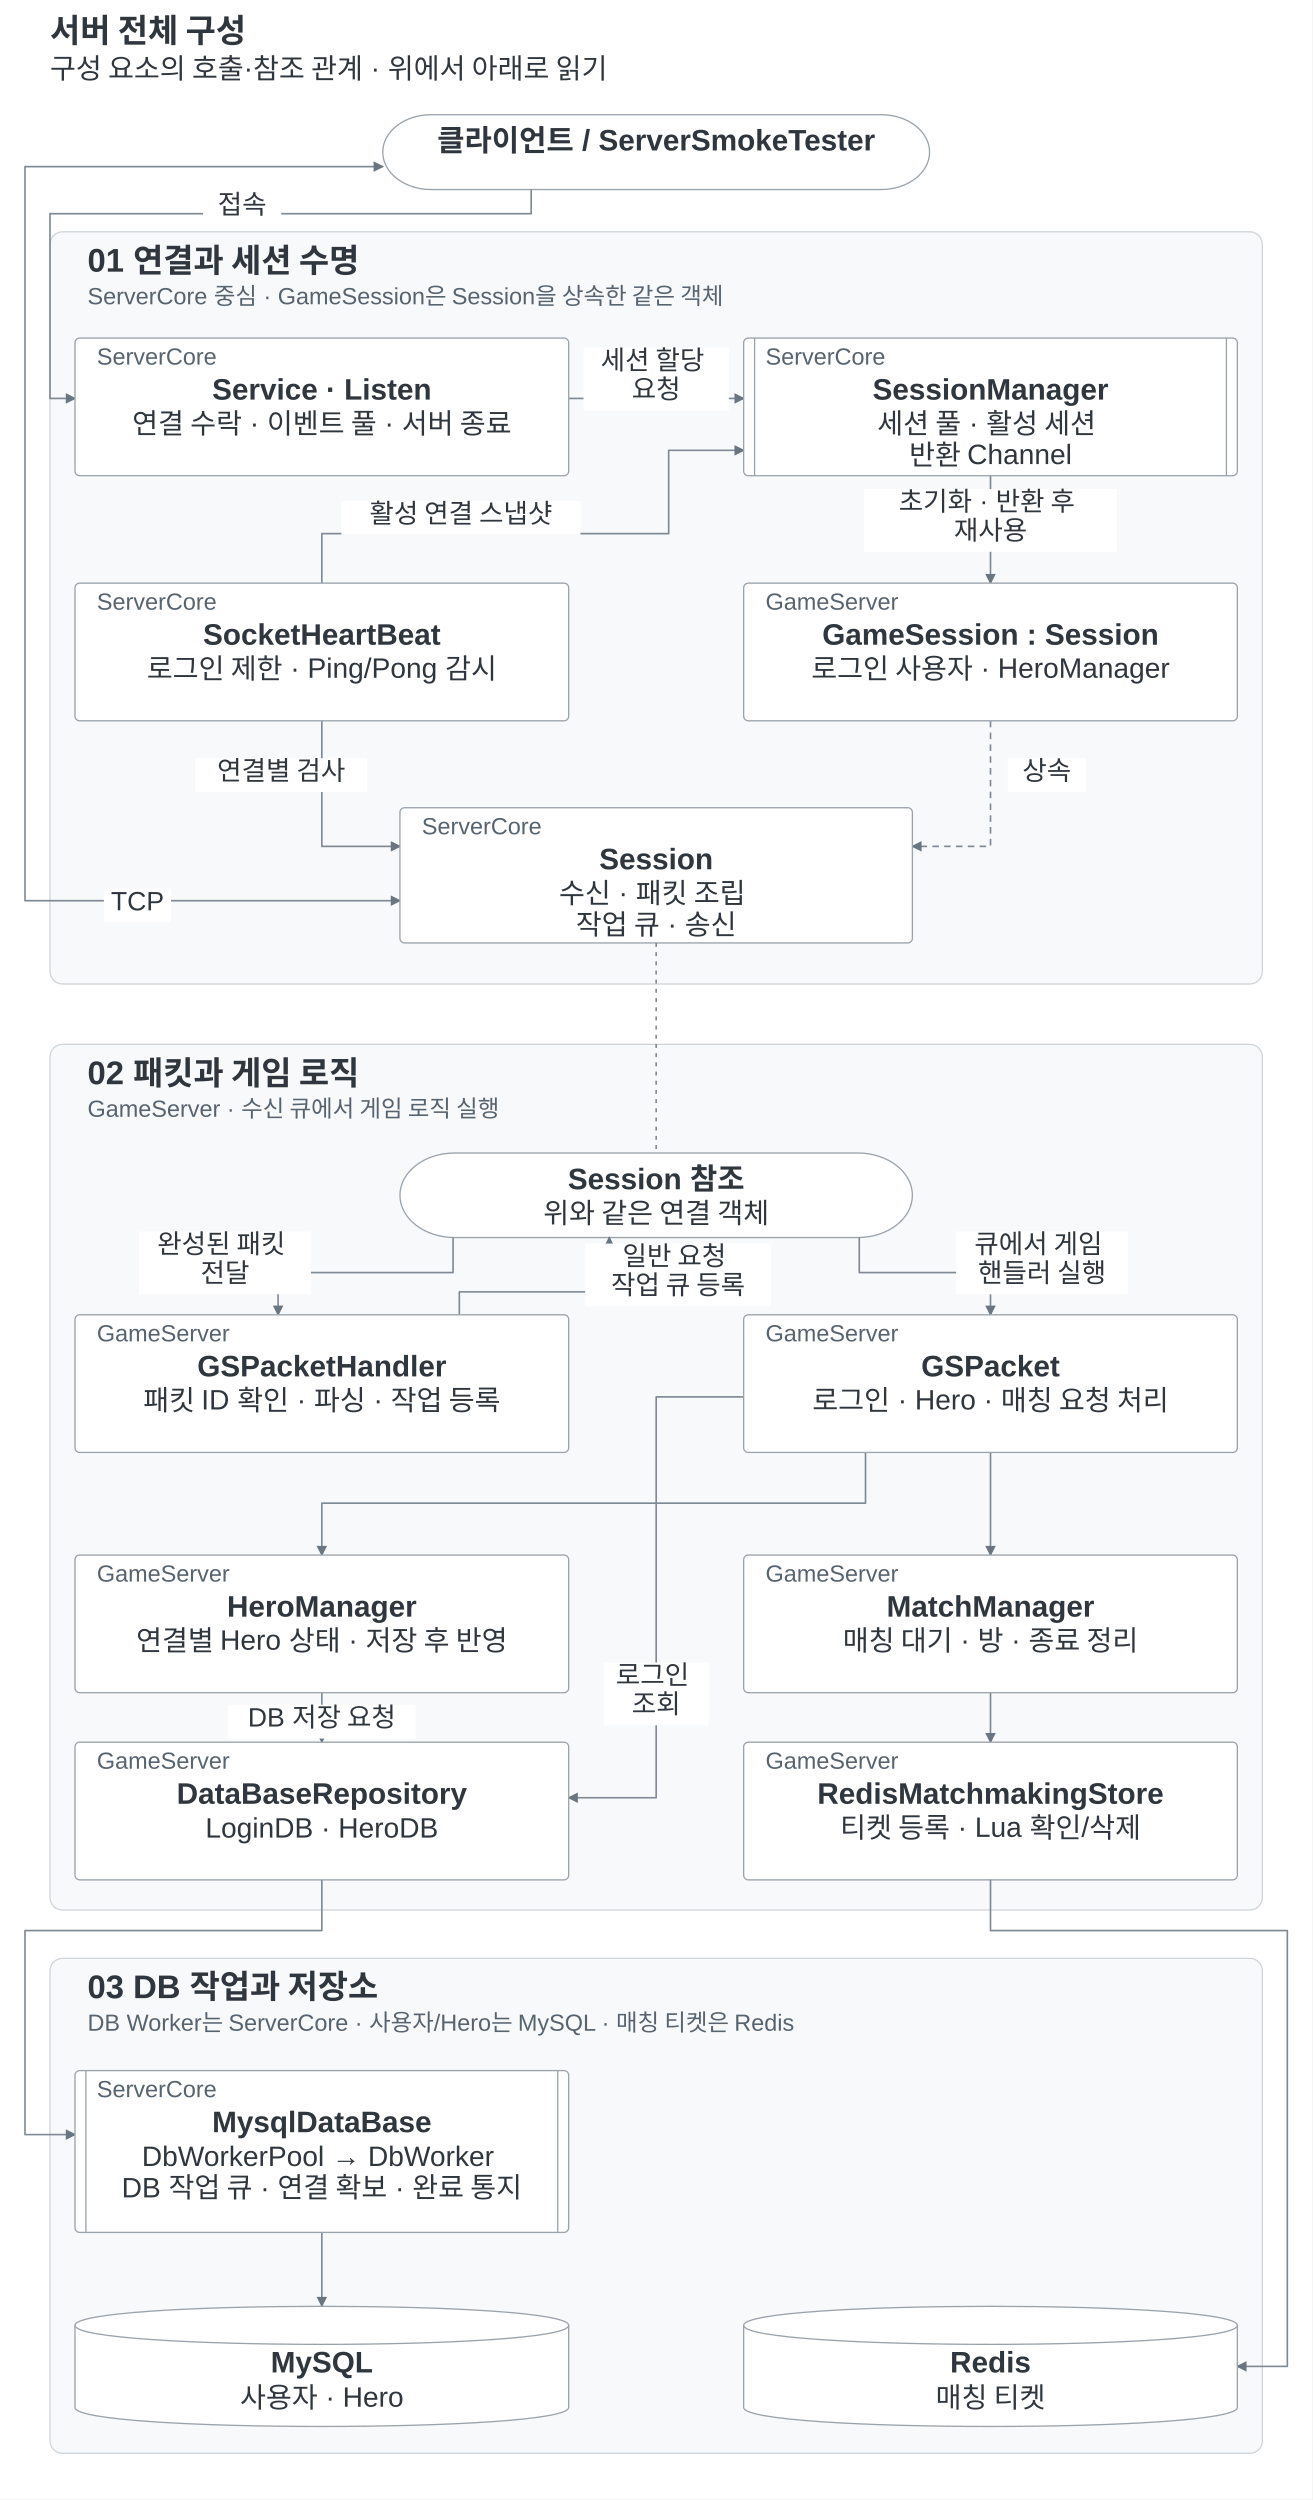
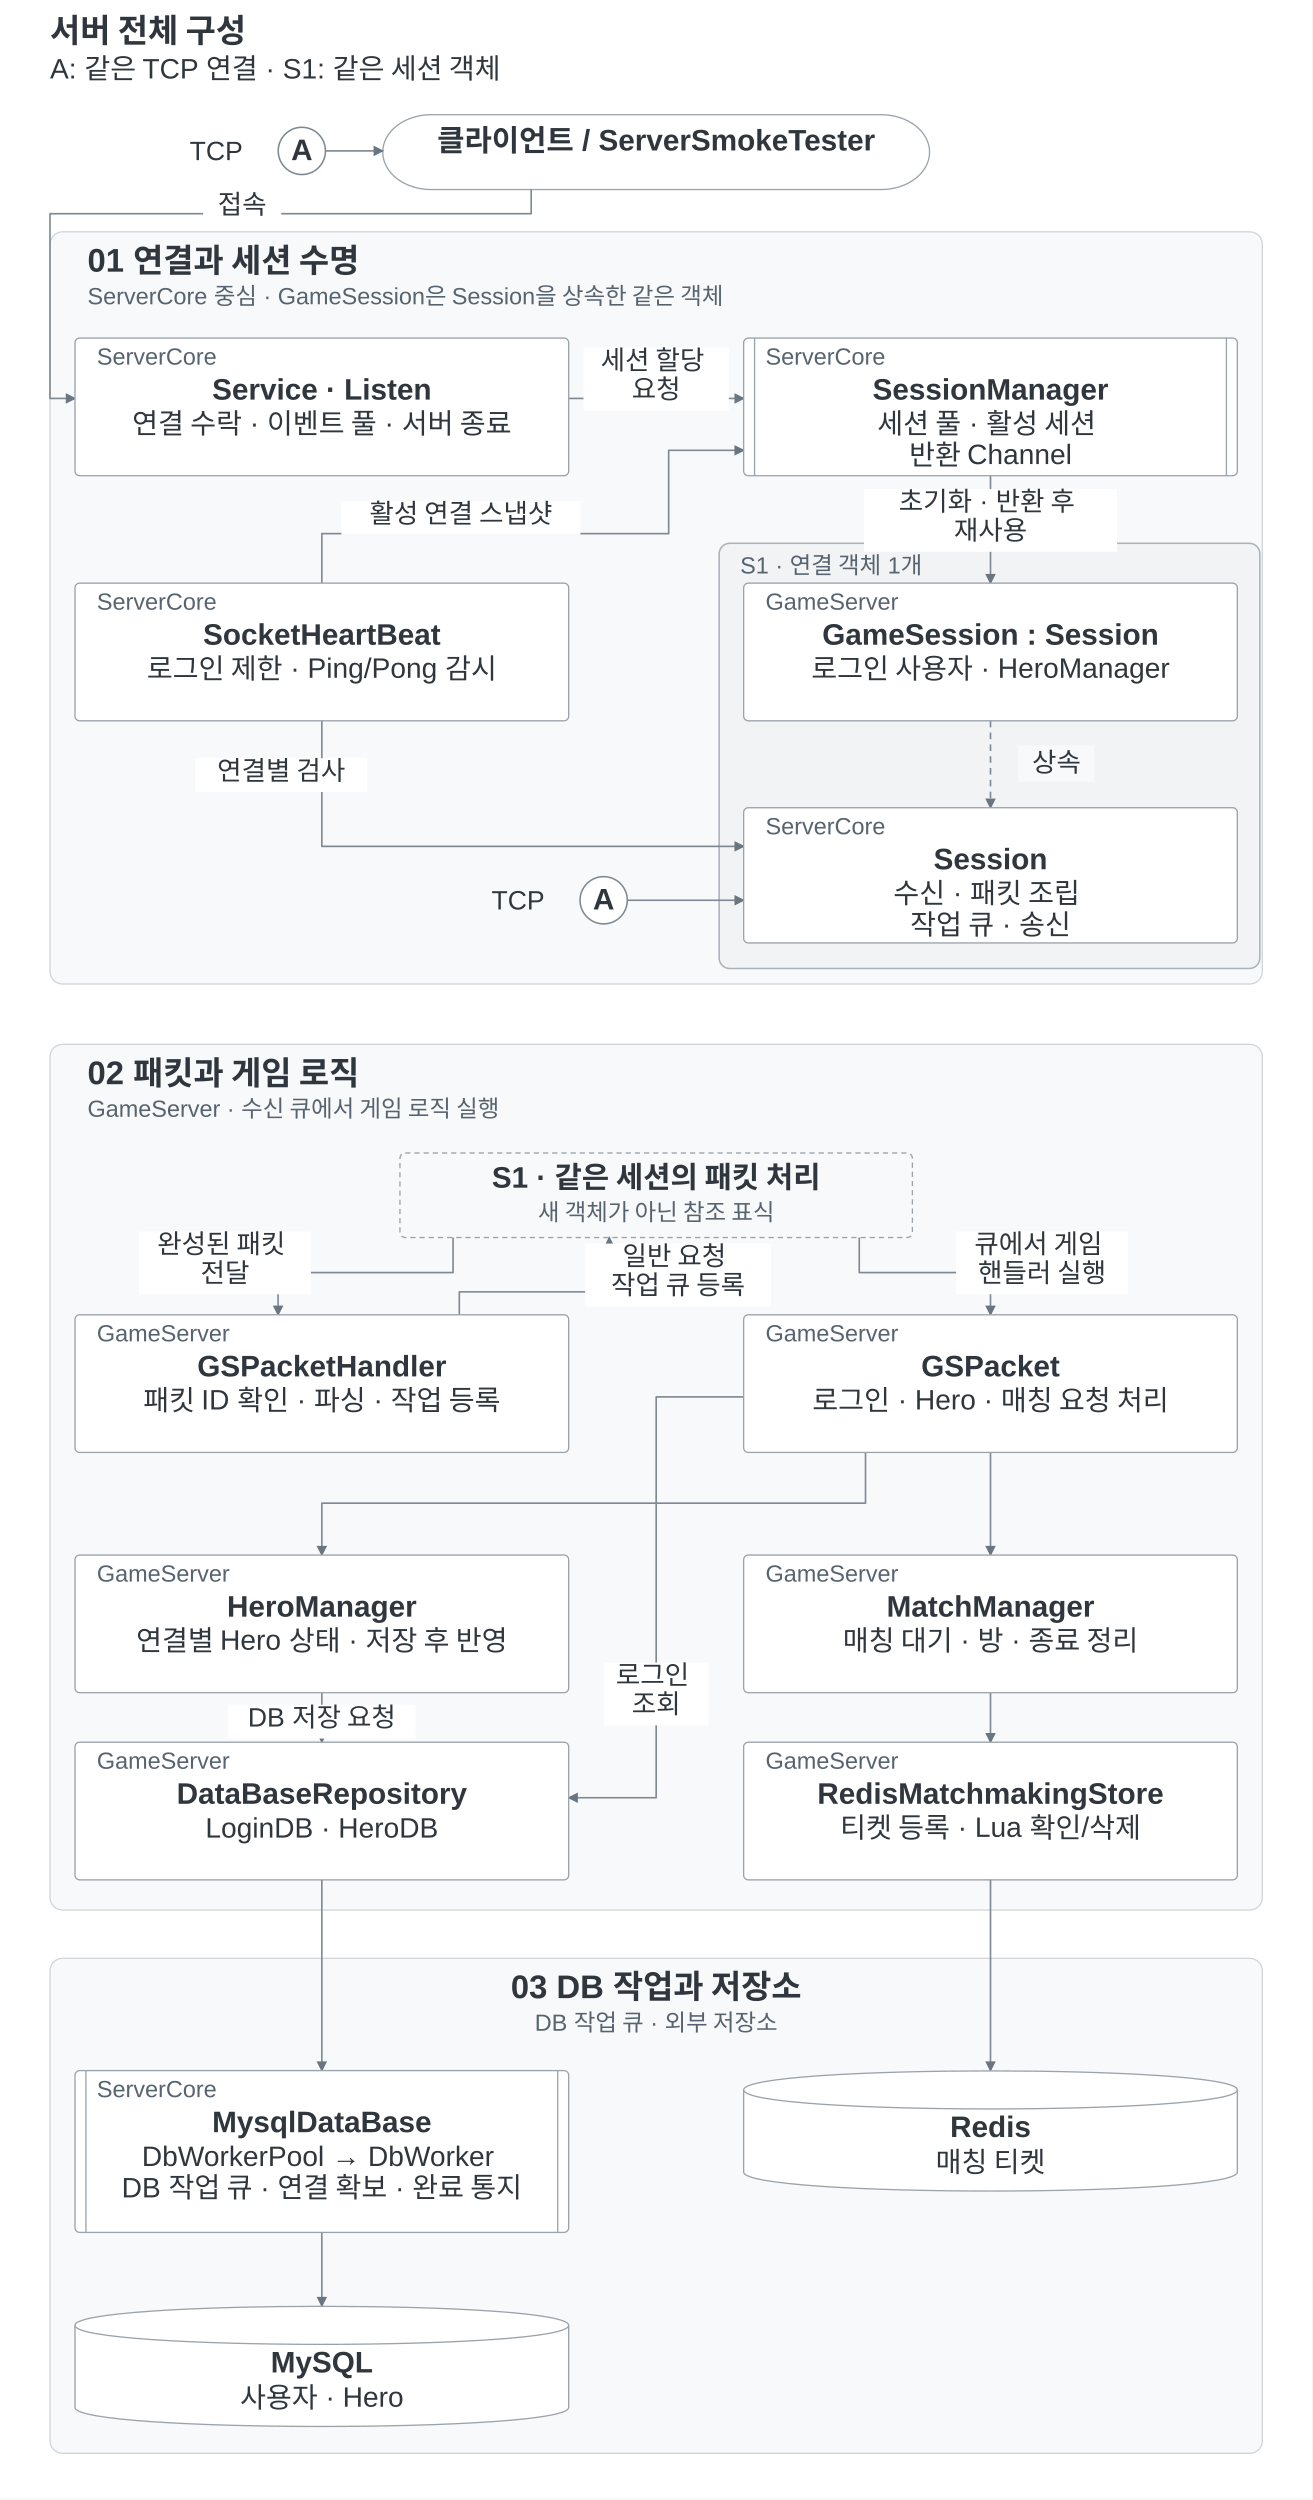
<svg xmlns="http://www.w3.org/2000/svg" width="1000" height="1905" viewBox="0 0 1000 1905" role="img" aria-labelledby="title desc">
  <defs>
    <marker id="arrow" markerWidth="8" markerHeight="8" refX="7" refY="4" orient="auto-start-reverse" markerUnits="userSpaceOnUse">
      <path d="M 0 0 L 8 4 L 0 8 Z" fill="#697580" />
    </marker>
  </defs>
  <style>
text{font-family:'Malgun Gothic','Apple SD Gothic Neo',Arial,sans-serif;fill:#30363d}
.section{font-size:25px;font-weight:700}.name{font-size:22.619px;font-weight:600}.body{font-size:21.429px}.edge-label{font-size:20.238px}.badge{font-size:17.857px;fill:#57636f}.edge{fill:none;stroke:#7f8993;stroke-width:1.25;stroke-linejoin:round}.node{fill:#fff;stroke:#9aa2aa;stroke-width:1}.panel{fill:#f8f9fa;stroke:#d0d5da;stroke-width:1}
</style>
  <rect width="1000" height="1904.4" fill="#fff" />
  <text x="38.095" y="32.2" class="section" text-anchor="start">
    <tspan x="38.095" dy="0">서버 전체 구성</tspan>
  </text>
  <text x="38.095" y="59.8" class="body" text-anchor="start">
-     <tspan x="38.095" dy="0">구성 요소의 호출·참조 관계 · 위에서 아래로 읽기</tspan>
+     <tspan x="38.095" dy="0">A: 같은 TCP 연결 · S1: 같은 세션 객체</tspan>
  </text>
  <g data-node="Client">
    <rect class="node" x="291.667" y="87.4" width="416.667" height="57.04" rx="36.905" />
    <text x="500" y="115" class="name" text-anchor="middle">
      <tspan x="500" dy="0">클라이언트 / ServerSmokeTester</tspan>
    </text>
    <text x="500" y="140.76" class="body" text-anchor="middle" />
  </g>
  <rect class="panel" x="38.095" y="176.64" width="923.81" height="573.16" rx="9.524" />
  <text x="66.667" y="207" class="section" text-anchor="start">
    <tspan x="66.667" dy="0">01  연결과 세션 수명</tspan>
  </text>
  <text x="66.667" y="231.84" class="badge" text-anchor="start">
    <tspan x="66.667" dy="0">ServerCore 중심 · GameSession은 Session을 상속한 같은 객체</tspan>
  </text>
  <rect class="panel" x="38.095" y="795.8" width="923.81" height="659.64" rx="9.524" />
  <text x="66.667" y="826.16" class="section" text-anchor="start">
    <tspan x="66.667" dy="0">02  패킷과 게임 로직</tspan>
  </text>
  <text x="66.667" y="851" class="badge" text-anchor="start">
    <tspan x="66.667" dy="0">GameServer · 수신 큐에서 게임 로직 실행</tspan>
  </text>
  <rect class="panel" x="38.095" y="1492.24" width="923.81" height="377.2" rx="9.524" />
-   <text x="66.667" y="1522.6" class="section" text-anchor="start">
-     <tspan x="66.667" dy="0">03  DB 작업과 저장소</tspan>
-   </text>
-   <text x="66.667" y="1547.44" class="badge" text-anchor="start">
-     <tspan x="66.667" dy="0">DB Worker는 ServerCore · 사용자/Hero는 MySQL · 매칭 티켓은 Redis</tspan>
-   </text>
+   <text x="500" y="1522.6" class="section" text-anchor="middle">
+     <tspan x="500" dy="0">03  DB 작업과 저장소</tspan>
+   </text>
+   <text x="500" y="1547.44" class="badge" text-anchor="middle">
+     <tspan x="500" dy="0">DB 작업 큐 · 외부 저장소</tspan>
+   </text>
+   <g data-object="S1">
+     <rect x="548" y="414" width="412" height="324" rx="8" fill="#f1f3f5" stroke="#abb3bb" stroke-width="1.2" />
+     <text x="564" y="437" class="badge" text-anchor="start">
+       <tspan x="564" dy="0">S1 · 연결 객체 1개</tspan>
+     </text>
+   </g>
  <path data-from="Client" data-to="Service" class="edge" d="M 404.762 144.44 V 162.84 H 38.095 V 303.6 H 57.143" marker-end="url(#arrow)" />
  <rect x="154.762" y="146.28" width="59.524" height="25.76" fill="#fff" />
  <text x="184.524" y="162.84" class="edge-label" text-anchor="middle">
    <tspan x="184.524" dy="0">접속</tspan>
  </text>
  <path data-from="Service" data-to="Manager" class="edge" d="M 433.333 303.6 H 566.667" marker-end="url(#arrow)" />
  <rect x="444.643" y="264.96" width="110.714" height="47.84" fill="#fff" />
  <text x="500" y="281.52" class="edge-label" text-anchor="middle">
    <tspan x="500" dy="0">세션 할당</tspan>
    <tspan x="500" dy="22.08">요청</tspan>
  </text>
  <path data-from="Manager" data-to="GameSession" class="edge" d="M 754.762 362.48 V 444.36" marker-end="url(#arrow)" />
  <rect x="658.333" y="372.6" width="192.857" height="47.84" fill="#fff" />
  <text x="754.762" y="389.16" class="edge-label" text-anchor="middle">
    <tspan x="754.762" dy="0">초기화 · 반환 후</tspan>
    <tspan x="754.762" dy="22.08">재사용</tspan>
  </text>
  <path data-from="Heartbeat" data-to="Manager" class="edge" d="M 245.238 444.36 V 406.64 H 509.524 V 343.16 H 566.667" marker-end="url(#arrow)" />
  <rect x="260.119" y="381.8" width="182.143" height="25.76" fill="#fff" />
  <text x="351.19" y="398.36" class="edge-label" text-anchor="middle">
    <tspan x="351.19" dy="0">활성 연결 스냅샷</tspan>
  </text>
-   <path data-from="Heartbeat" data-to="Session" class="edge" d="M 245.238 549.24 V 644.92 H 304.762" marker-end="url(#arrow)" />
+   <path data-from="Heartbeat" data-to="Session" class="edge" d="M245.238 549.24 V644.92 H566.667" marker-end="url(#arrow)" />
  <rect x="148.81" y="577.76" width="130.952" height="25.76" fill="#fff" />
  <text x="214.286" y="594.32" class="edge-label" text-anchor="middle">
    <tspan x="214.286" dy="0">연결별 검사</tspan>
  </text>
-   <path data-from="GameSession" data-to="Session" class="edge" d="M 754.762 549.24 V 644.92 H 695.238" marker-end="url(#arrow)" stroke-dasharray="5 4" />
-   <rect x="767.857" y="577.76" width="59.524" height="25.76" fill="#fff" />
-   <text x="797.619" y="594.32" class="edge-label" text-anchor="middle">
-     <tspan x="797.619" dy="0">상속</tspan>
-   </text>
-   <path data-from="Client" data-to="Session" class="edge" d="M 291.667 126.96 H 19.048 V 686.32 H 304.762" marker-end="url(#arrow)" marker-start="url(#arrow)" />
-   <rect x="79.167" y="677.12" width="51.19" height="25.76" fill="#fff" />
-   <text x="104.762" y="693.68" class="edge-label" text-anchor="middle">
-     <tspan x="104.762" dy="0">TCP</tspan>
-   </text>
+   <path data-from="GameSession" data-to="Session" class="edge" d="M754.762 549.24 V615.48" marker-end="url(#arrow)" stroke-dasharray="5 4" />
+   <rect x="776.0" y="568" width="58" height="28" fill="#f8f9fa" />
+   <text x="805" y="588" class="edge-label" text-anchor="middle">
+     <tspan x="805" dy="0">상속</tspan>
+   </text>
+   <path data-from="Client" data-to="Session" class="edge" d="M291.667 115 H248 M478 686 H566.667" marker-end="url(#arrow)" marker-start="url(#arrow)" data-connection="TCP-A" />
  <g data-node="Service">
    <rect class="node" x="57.143" y="257.6" width="376.19" height="104.88" rx="3.571" />
    <text x="73.81" y="277.84" class="badge" text-anchor="start">
      <tspan x="73.81" dy="0">ServerCore</tspan>
    </text>
    <text x="245.238" y="304.52" class="name" text-anchor="middle">
      <tspan x="245.238" dy="0">Service · Listen</tspan>
    </text>
    <text x="245.238" y="330.28" class="body" text-anchor="middle">
      <tspan x="245.238" dy="0">연결 수락 · 이벤트 풀 · 서버 종료</tspan>
    </text>
  </g>
  <g data-node="Manager">
    <rect class="node" x="566.667" y="257.6" width="376.19" height="104.88" rx="3.571" />
    <path d="M 575 257.6 V 362.48 M 934.524 257.6 V 362.48" fill="none" stroke="#9aa2aa" />
    <text x="583.333" y="277.84" class="badge" text-anchor="start">
      <tspan x="583.333" dy="0">ServerCore</tspan>
    </text>
    <text x="754.762" y="304.52" class="name" text-anchor="middle">
      <tspan x="754.762" dy="0">SessionManager</tspan>
    </text>
    <text x="754.762" y="330.28" class="body" text-anchor="middle">
      <tspan x="754.762" dy="0">세션 풀 · 활성 세션</tspan>
      <tspan x="754.762" dy="23.92">반환 Channel</tspan>
    </text>
  </g>
  <g data-node="Heartbeat">
    <rect class="node" x="57.143" y="444.36" width="376.19" height="104.88" rx="3.571" />
    <text x="73.81" y="464.6" class="badge" text-anchor="start">
      <tspan x="73.81" dy="0">ServerCore</tspan>
    </text>
    <text x="245.238" y="491.28" class="name" text-anchor="middle">
      <tspan x="245.238" dy="0">SocketHeartBeat</tspan>
    </text>
    <text x="245.238" y="517.04" class="body" text-anchor="middle">
      <tspan x="245.238" dy="0">로그인 제한 · Ping/Pong 감시</tspan>
    </text>
  </g>
-   <g data-node="GameSession">
+   <g data-node="GameSession" data-object="S1">
    <rect class="node" x="566.667" y="444.36" width="376.19" height="104.88" rx="3.571" />
    <text x="583.333" y="464.6" class="badge" text-anchor="start">
      <tspan x="583.333" dy="0">GameServer</tspan>
    </text>
    <text x="754.762" y="491.28" class="name" text-anchor="middle">
      <tspan x="754.762" dy="0">GameSession : Session</tspan>
    </text>
    <text x="754.762" y="517.04" class="body" text-anchor="middle">
      <tspan x="754.762" dy="0">로그인 사용자 · HeroManager</tspan>
    </text>
  </g>
-   <g data-node="Session">
-     <rect class="node" x="304.762" y="615.48" width="390.476" height="103.04" rx="3.571" />
-     <text x="321.429" y="635.72" class="badge" text-anchor="start">
-       <tspan x="321.429" dy="0">ServerCore</tspan>
-     </text>
-     <text x="500" y="662.4" class="name" text-anchor="middle">
-       <tspan x="500" dy="0">Session</tspan>
-     </text>
-     <text x="500" y="688.16" class="body" text-anchor="middle">
-       <tspan x="500" dy="0">수신 · 패킷 조립</tspan>
-       <tspan x="500" dy="23.92">작업 큐 · 송신</tspan>
-     </text>
-   </g>
-   <path class="edge" d="M 500 718.52 V 878.6" stroke-dasharray="3 4" />
-   <g data-node="SessionRef">
-     <rect class="node" x="304.762" y="878.6" width="390.476" height="64.4" rx="41.667" />
-     <text x="500" y="906.2" class="name" text-anchor="middle">
-       <tspan x="500" dy="0">Session 참조</tspan>
-     </text>
-     <text x="500" y="931.96" class="body" text-anchor="middle">
-       <tspan x="500" dy="0">위와 같은 연결 객체</tspan>
+   <g data-node="Session" data-object="S1">
+     <rect class="node" x="566.667" y="615.48" width="376.19" height="103.04" rx="3.571" />
+     <text x="583.334" y="635.72" class="badge" text-anchor="start">
+       <tspan x="583.334" dy="0">ServerCore</tspan>
+     </text>
+     <text x="754.762" y="662.4" class="name" text-anchor="middle">
+       <tspan x="754.762" dy="0">Session</tspan>
+     </text>
+     <text x="754.762" y="688.16" class="body" text-anchor="middle">
+       <tspan x="754.762" dy="0">수신 · 패킷 조립</tspan>
+       <tspan x="754.762" dy="23.92">작업 큐 · 송신</tspan>
+     </text>
+   </g>
+   <g data-reference="S1">
+     <rect x="304.762" y="878.6" width="390.476" height="64.4" rx="4" fill="#f8f9fa" stroke="#9aa2aa" stroke-dasharray="4 3" />
+     <text x="500" y="905" class="name" text-anchor="middle">
+       <tspan x="500" dy="0">S1 · 같은 세션의 패킷 처리</tspan>
+     </text>
+     <text x="500" y="930" class="badge" text-anchor="middle">
+       <tspan x="500" dy="0">새 객체가 아닌 참조 표식</tspan>
    </text>
  </g>
  <path data-from="Session" data-to="Handler" class="edge" d="M 345.238 943 V 969.68 H 211.905 V 1001.88" marker-end="url(#arrow)" />
  <rect x="105.952" y="938.4" width="130.952" height="47.84" fill="#fff" />
  <text x="171.429" y="954.96" class="edge-label" text-anchor="middle">
    <tspan x="171.429" dy="0">완성된 패킷</tspan>
    <tspan x="171.429" dy="22.08">전달</tspan>
  </text>
  <path data-from="Handler" data-to="Session" class="edge" d="M 350 1001.88 V 984.4 H 464.286 V 943" marker-end="url(#arrow)" />
  <rect x="445.833" y="947.6" width="141.667" height="47.84" fill="#fff" />
  <text x="516.667" y="964.16" class="edge-label" text-anchor="middle">
    <tspan x="516.667" dy="0">일반 요청</tspan>
    <tspan x="516.667" dy="22.08">작업 큐 등록</tspan>
  </text>
  <path data-from="Session" data-to="Packet" class="edge" d="M 654.762 943 V 969.68 H 754.762 V 1001.88" marker-end="url(#arrow)" />
  <rect x="728.571" y="938.4" width="130.952" height="47.84" fill="#fff" />
  <text x="794.048" y="954.96" class="edge-label" text-anchor="middle">
    <tspan x="794.048" dy="0">큐에서 게임</tspan>
    <tspan x="794.048" dy="22.08">핸들러 실행</tspan>
  </text>
  <path data-from="Packet" data-to="Hero" class="edge" d="M 659.524 1106.76 V 1145.4 H 245.238 V 1184.96" marker-end="url(#arrow)" />
  <path data-from="Packet" data-to="Match" class="edge" d="M 754.762 1106.76 V 1184.96" marker-end="url(#arrow)" />
  <path data-from="Packet" data-to="Repo" class="edge" d="M 566.667 1064.44 H 500 V 1369.88 H 433.333" marker-end="url(#arrow)" />
  <rect x="460.119" y="1266.84" width="79.762" height="47.84" fill="#fff" />
  <text x="500" y="1283.4" class="edge-label" text-anchor="middle">
    <tspan x="500" dy="0">로그인</tspan>
    <tspan x="500" dy="22.08">조회</tspan>
  </text>
  <path data-from="Hero" data-to="Repo" class="edge" d="M 245.238 1289.84 V 1327.56" marker-end="url(#arrow)" />
  <rect x="173.81" y="1299.04" width="142.857" height="25.76" fill="#fff" />
  <text x="245.238" y="1315.6" class="edge-label" text-anchor="middle">
    <tspan x="245.238" dy="0">DB 저장 요청</tspan>
  </text>
  <path data-from="Match" data-to="Store" class="edge" d="M 754.762 1289.84 V 1327.56" marker-end="url(#arrow)" />
  <g data-node="Handler">
    <rect class="node" x="57.143" y="1001.88" width="376.19" height="104.88" rx="3.571" />
    <text x="73.81" y="1022.12" class="badge" text-anchor="start">
      <tspan x="73.81" dy="0">GameServer</tspan>
    </text>
    <text x="245.238" y="1048.8" class="name" text-anchor="middle">
      <tspan x="245.238" dy="0">GSPacketHandler</tspan>
    </text>
    <text x="245.238" y="1074.56" class="body" text-anchor="middle">
      <tspan x="245.238" dy="0">패킷 ID 확인 · 파싱 · 작업 등록</tspan>
    </text>
  </g>
  <g data-node="Packet">
    <rect class="node" x="566.667" y="1001.88" width="376.19" height="104.88" rx="3.571" />
    <text x="583.333" y="1022.12" class="badge" text-anchor="start">
      <tspan x="583.333" dy="0">GameServer</tspan>
    </text>
    <text x="754.762" y="1048.8" class="name" text-anchor="middle">
      <tspan x="754.762" dy="0">GSPacket</tspan>
    </text>
    <text x="754.762" y="1074.56" class="body" text-anchor="middle">
      <tspan x="754.762" dy="0">로그인 · Hero · 매칭 요청 처리</tspan>
    </text>
  </g>
  <g data-node="Hero">
    <rect class="node" x="57.143" y="1184.96" width="376.19" height="104.88" rx="3.571" />
    <text x="73.81" y="1205.2" class="badge" text-anchor="start">
      <tspan x="73.81" dy="0">GameServer</tspan>
    </text>
    <text x="245.238" y="1231.88" class="name" text-anchor="middle">
      <tspan x="245.238" dy="0">HeroManager</tspan>
    </text>
    <text x="245.238" y="1257.64" class="body" text-anchor="middle">
      <tspan x="245.238" dy="0">연결별 Hero 상태 · 저장 후 반영</tspan>
    </text>
  </g>
  <g data-node="Match">
    <rect class="node" x="566.667" y="1184.96" width="376.19" height="104.88" rx="3.571" />
    <text x="583.333" y="1205.2" class="badge" text-anchor="start">
      <tspan x="583.333" dy="0">GameServer</tspan>
    </text>
    <text x="754.762" y="1231.88" class="name" text-anchor="middle">
      <tspan x="754.762" dy="0">MatchManager</tspan>
    </text>
    <text x="754.762" y="1257.64" class="body" text-anchor="middle">
      <tspan x="754.762" dy="0">매칭 대기 · 방 · 종료 정리</tspan>
    </text>
  </g>
  <g data-node="Repo">
    <rect class="node" x="57.143" y="1327.56" width="376.19" height="104.88" rx="3.571" />
    <text x="73.81" y="1347.8" class="badge" text-anchor="start">
      <tspan x="73.81" dy="0">GameServer</tspan>
    </text>
    <text x="245.238" y="1374.48" class="name" text-anchor="middle">
      <tspan x="245.238" dy="0">DataBaseRepository</tspan>
    </text>
    <text x="245.238" y="1400.24" class="body" text-anchor="middle">
      <tspan x="245.238" dy="0">LoginDB · HeroDB</tspan>
    </text>
  </g>
  <g data-node="Store">
    <rect class="node" x="566.667" y="1327.56" width="376.19" height="104.88" rx="3.571" />
    <text x="583.333" y="1347.8" class="badge" text-anchor="start">
      <tspan x="583.333" dy="0">GameServer</tspan>
    </text>
    <text x="754.762" y="1374.48" class="name" text-anchor="middle">
      <tspan x="754.762" dy="0">RedisMatchmakingStore</tspan>
    </text>
    <text x="754.762" y="1400.24" class="body" text-anchor="middle">
      <tspan x="754.762" dy="0">티켓 등록 · Lua 확인/삭제</tspan>
    </text>
  </g>
-   <path data-from="Repo" data-to="DB" class="edge" d="M 245.238 1432.44 V 1471.08 H 19.048 V 1626.56 H 57.143" marker-end="url(#arrow)" />
-   <path data-from="Store" data-to="Redis" class="edge" d="M 754.762 1432.44 V 1471.08 H 980.952 V 1803.2 H 942.857" marker-end="url(#arrow)" />
+   <path data-from="Repo" data-to="DB" class="edge" d="M245.238 1432.44 V1577.8" marker-end="url(#arrow)" />
+   <path data-from="Store" data-to="Redis" class="edge" d="M754.762 1432.44 V1577.8" marker-end="url(#arrow)" />
  <path data-from="DB" data-to="MySQL" class="edge" d="M 245.238 1701.08 V 1757.2" marker-end="url(#arrow)" />
  <g data-node="DB">
    <rect class="node" x="57.143" y="1577.8" width="376.19" height="123.28" rx="3.571" />
    <path d="M 65.476 1577.8 V 1701.08 M 425 1577.8 V 1701.08" fill="none" stroke="#9aa2aa" />
    <text x="73.81" y="1598.04" class="badge" text-anchor="start">
      <tspan x="73.81" dy="0">ServerCore</tspan>
    </text>
    <text x="245.238" y="1624.72" class="name" text-anchor="middle">
      <tspan x="245.238" dy="0">MysqlDataBase</tspan>
    </text>
    <text x="245.238" y="1650.48" class="body" text-anchor="middle">
      <tspan x="245.238" dy="0">DbWorkerPool → DbWorker</tspan>
      <tspan x="245.238" dy="23.92">DB 작업 큐 · 연결 확보 · 완료 통지</tspan>
    </text>
  </g>
  <g data-node="MySQL">
    <path class="node" d="M 57.143 1771.92 C 57.143 1752.6 433.333 1752.6 433.333 1771.92 L 433.333 1834.48 C 433.333 1853.8 57.143 1853.8 57.143 1834.48 Z" />
    <path d="M 57.143 1771.92 C 57.143 1791.24 433.333 1791.24 433.333 1771.92" fill="none" stroke="#9aa2aa" />
    <text x="245.238" y="1807.8" class="name" text-anchor="middle">
      <tspan x="245.238" dy="0">MySQL</tspan>
    </text>
    <text x="245.238" y="1834.48" class="body" text-anchor="middle">
      <tspan x="245.238" dy="0">사용자 · Hero</tspan>
    </text>
  </g>
-   <g data-node="Redis">
+   <g data-node="Redis" transform="translate(0 -179.4)">
    <path class="node" d="M 566.667 1771.92 C 566.667 1752.6 942.857 1752.6 942.857 1771.92 L 942.857 1834.48 C 942.857 1853.8 566.667 1853.8 566.667 1834.48 Z" />
    <path d="M 566.667 1771.92 C 566.667 1791.24 942.857 1791.24 942.857 1771.92" fill="none" stroke="#9aa2aa" />
    <text x="754.762" y="1807.8" class="name" text-anchor="middle">
      <tspan x="754.762" dy="0">Redis</tspan>
    </text>
    <text x="754.762" y="1834.48" class="body" text-anchor="middle">
      <tspan x="754.762" dy="0">매칭 티켓</tspan>
    </text>
  </g>
+   <g data-port="TCP-A">
+     <circle cx="230" cy="115" r="18" fill="#fff" stroke="#7f8993" stroke-width="1.2" />
+     <text x="230" y="122" class="name" text-anchor="middle">
+       <tspan x="230" dy="0">A</tspan>
+     </text>
+     <text x="185" y="122" class="edge-label" text-anchor="end">
+       <tspan x="185" dy="0">TCP</tspan>
+     </text>
+   </g>
+   <g data-port="TCP-A">
+     <circle cx="460" cy="686" r="18" fill="#fff" stroke="#7f8993" stroke-width="1.2" />
+     <text x="460" y="693" class="name" text-anchor="middle">
+       <tspan x="460" dy="0">A</tspan>
+     </text>
+     <text x="415" y="693" class="edge-label" text-anchor="end">
+       <tspan x="415" dy="0">TCP</tspan>
+     </text>
+   </g>
</svg>
